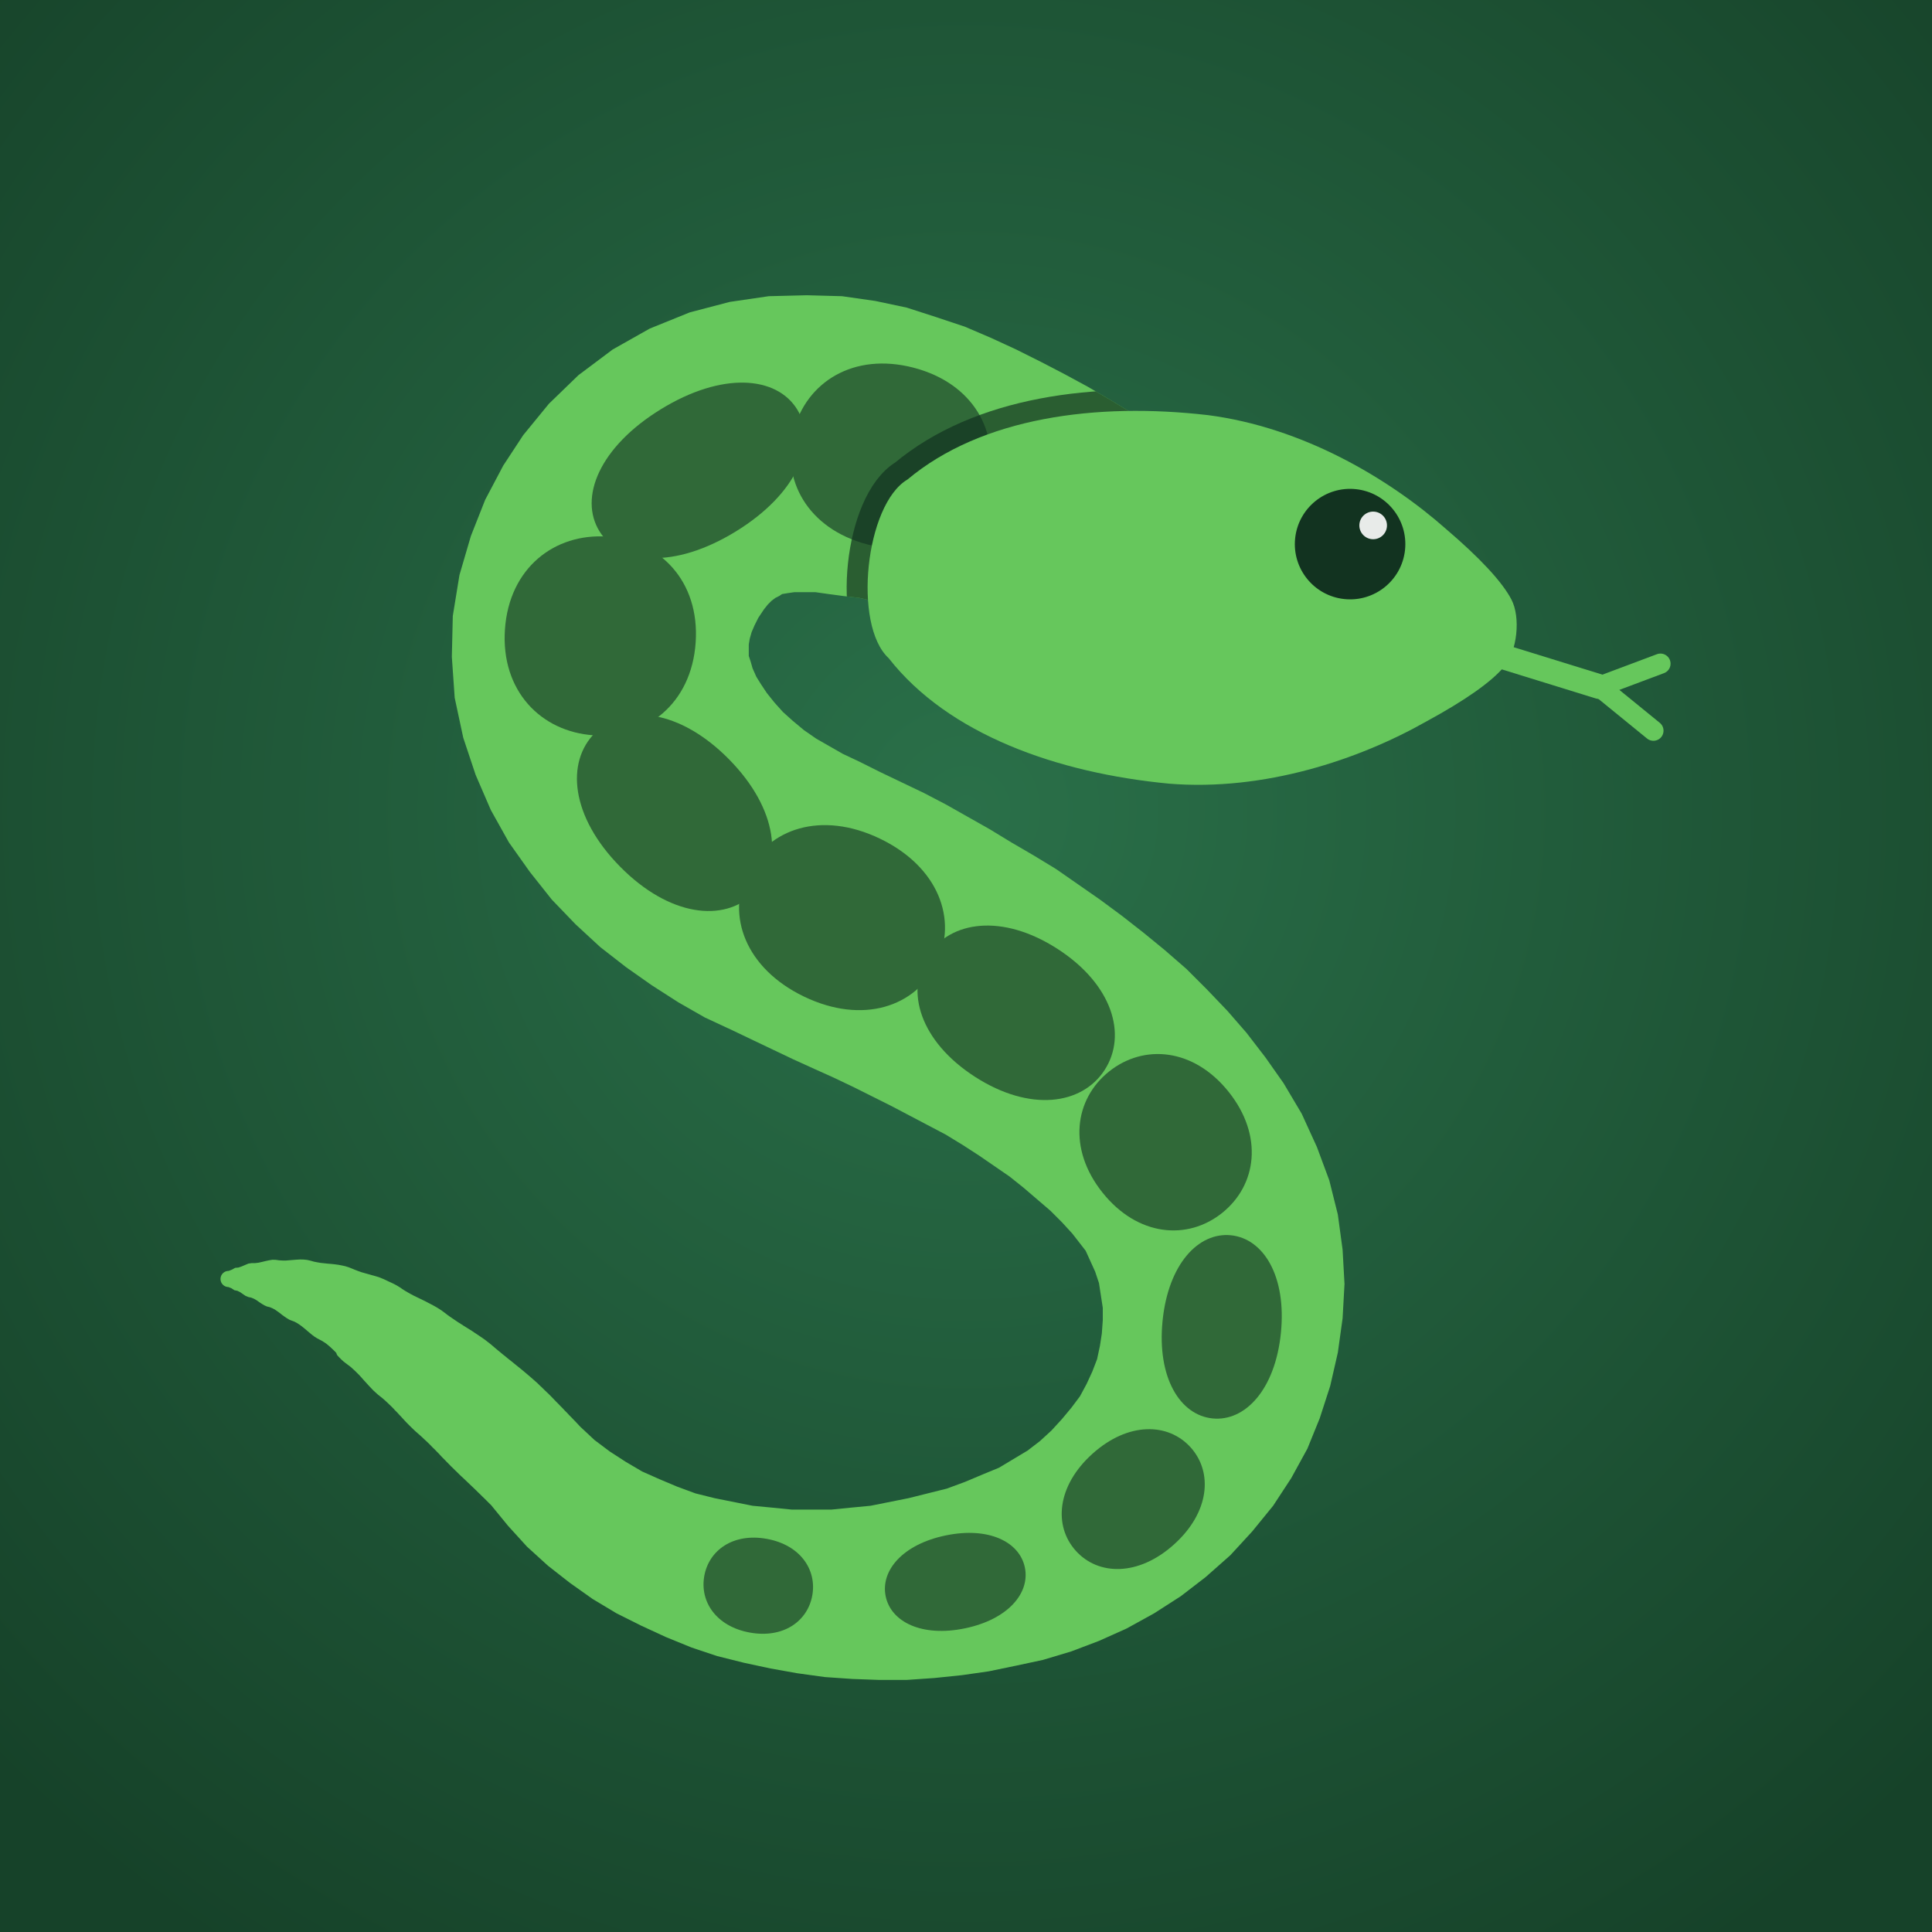
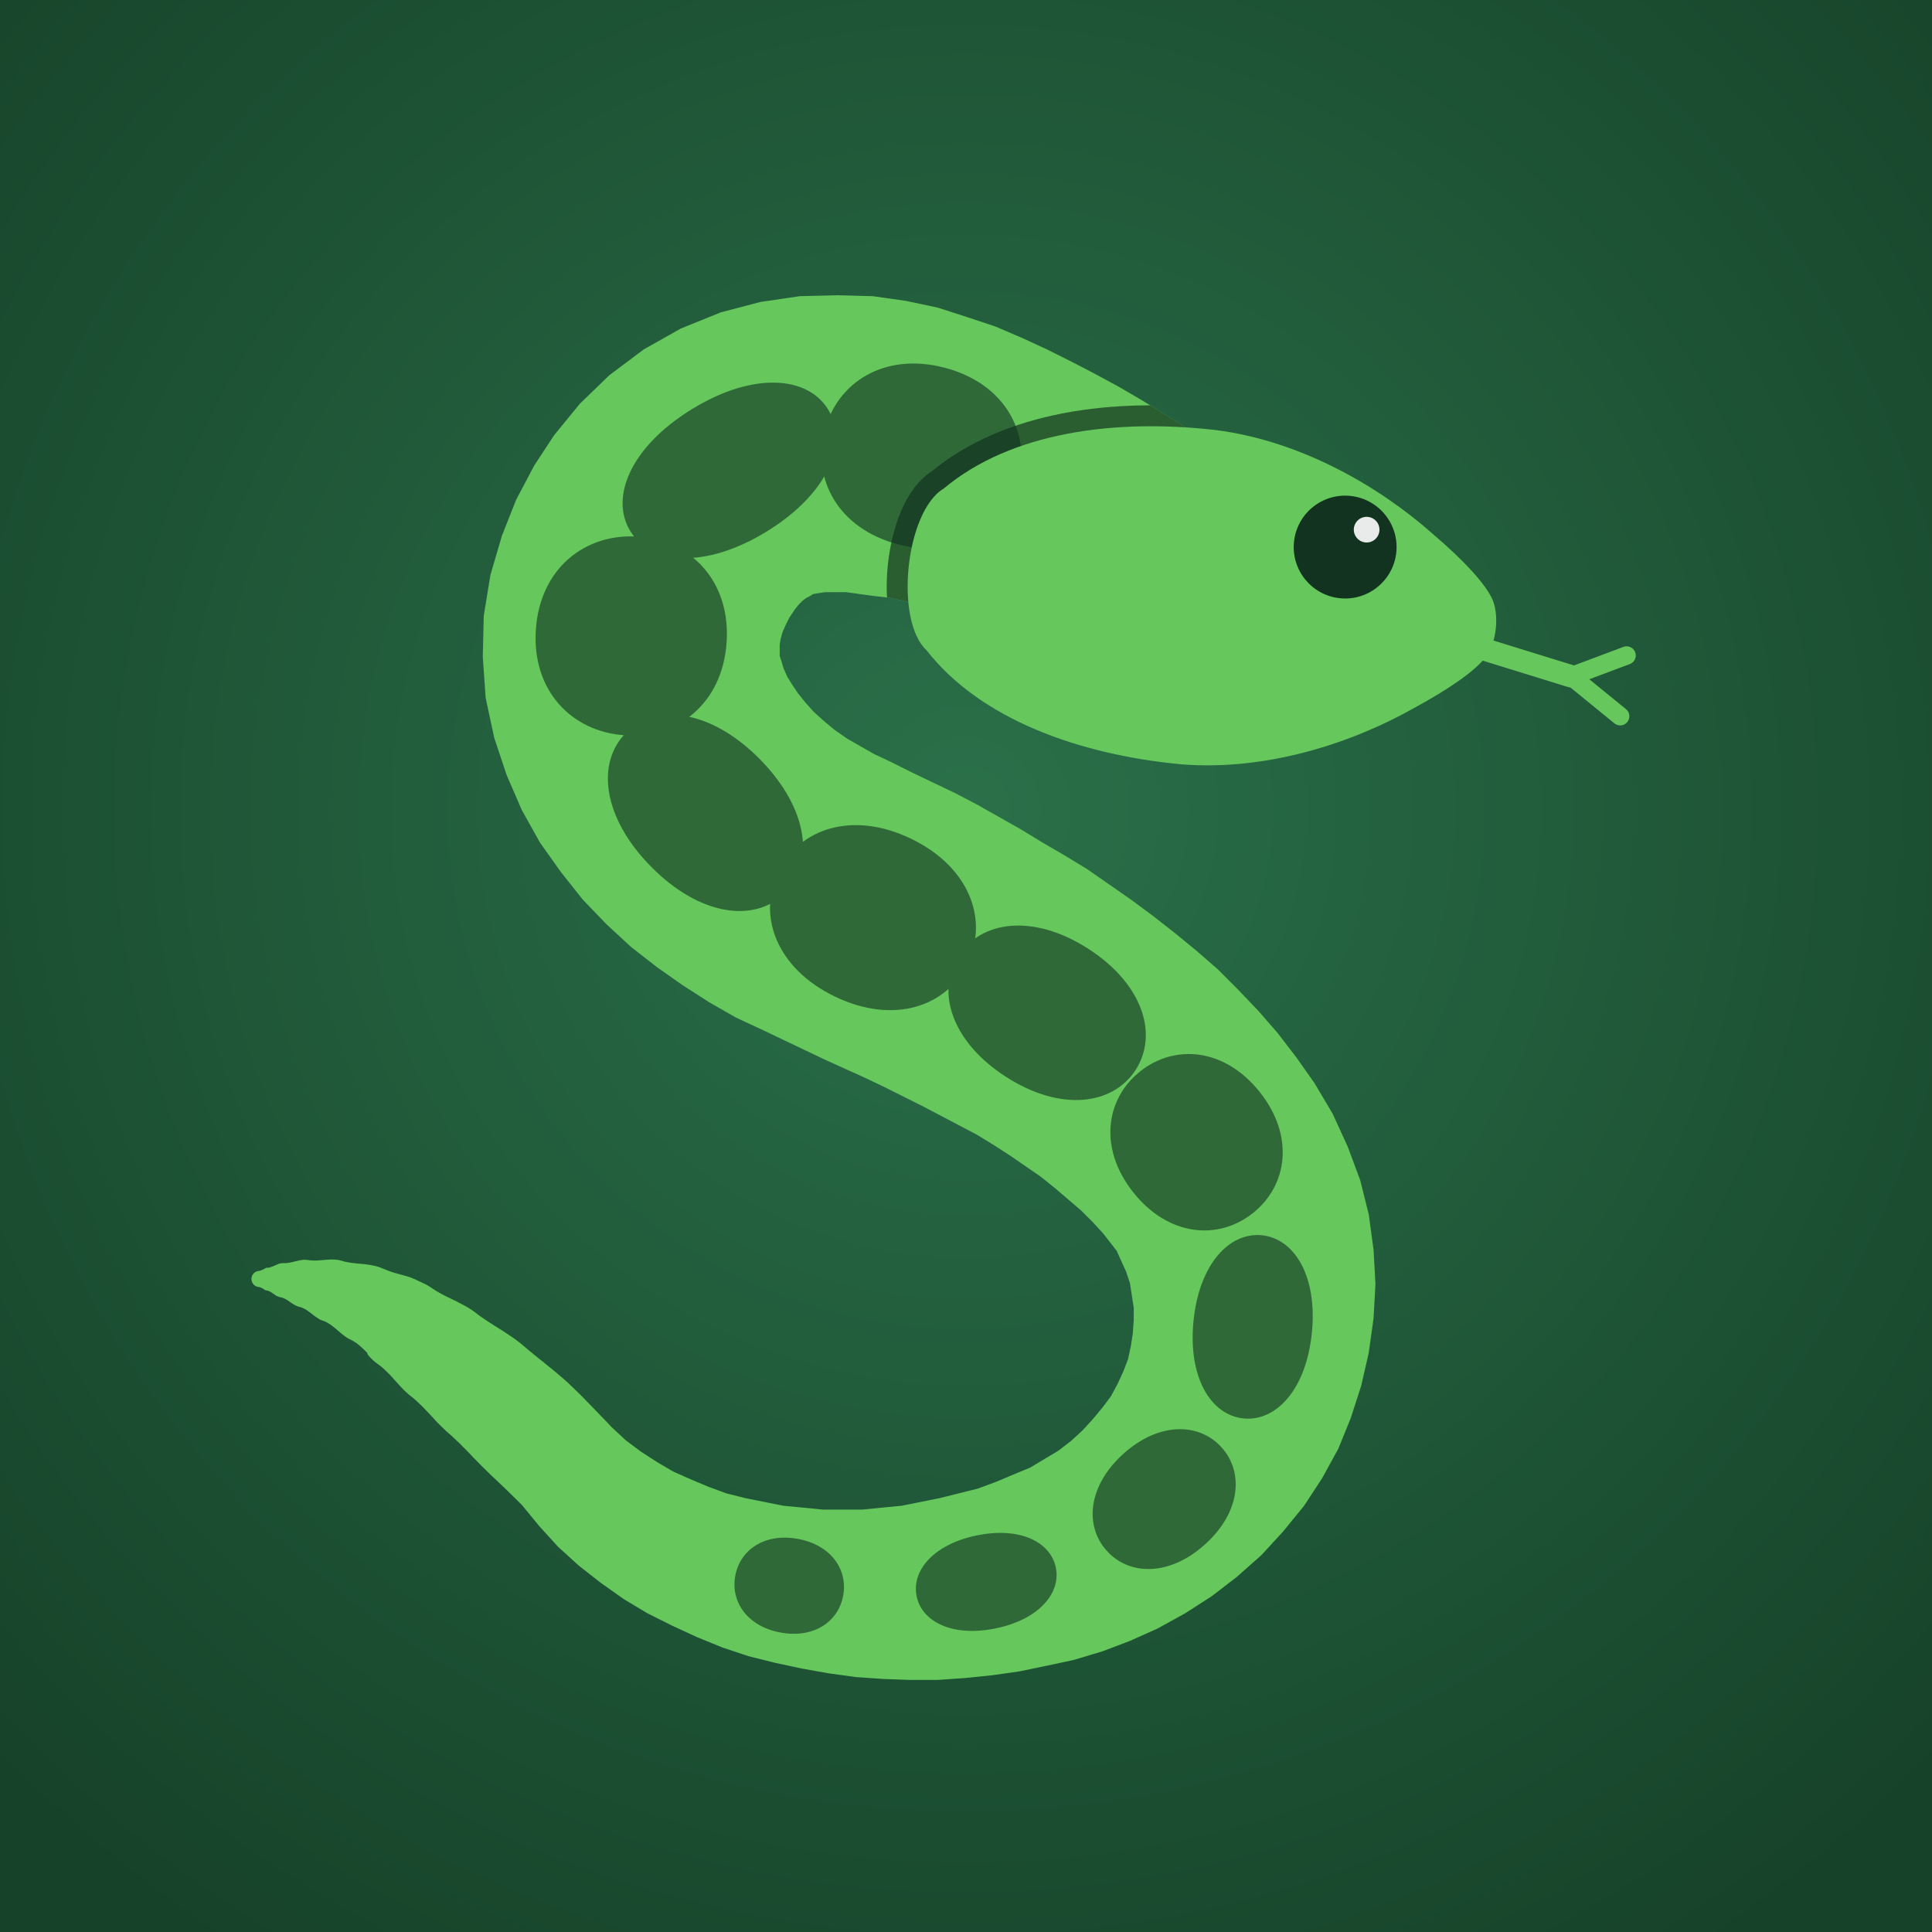
<svg xmlns="http://www.w3.org/2000/svg" viewBox="0 0 512 512">
  <defs>
    <radialGradient id="gB" cx="50%" cy="42%" r="70%">
      <stop offset="0" stop-color="#2a7049" />
      <stop offset="1" stop-color="#164229" />
    </radialGradient>
  </defs>
  <rect width="512" height="512" fill="url(#gB)" />
-   <svg x="57.45" y="75.72" width="389.65" height="372.00" viewBox="-14.5 1.0 154.5 147.5" overflow="visible">
+   <svg x="65.65" y="75.72" width="373.26" height="372.00" viewBox="-14.5 1.0 148.0 147.5" overflow="visible">
    <defs>
      <clipPath id="iB-clip">
        <path d="M94.6 23L92.5 21.6L90.4 20.1L88.3 18.7L86.1 17.2L83.9 15.8L81.7 14.4L79.4 13L77 11.6L74.6 10.3L72.1 9L69.5 7.7L66.9 6.5L64.1 5.3L61.1 4.3L58 3.3L54.7 2.6L51.2 2.1L47.5 2L43.5 2.1L39.4 2.7L35.2 3.8L31 5.5L27.1 7.7L23.5 10.4L20.4 13.4L17.7 16.7L15.6 19.9L13.7 23.5L12.2 27.3L11 31.4L10.3 35.7L10.2 40L10.5 44.3L11.4 48.5L12.7 52.4L14.3 56.1L16.2 59.5L18.4 62.6L20.7 65.5L23.2 68.1L25.8 70.5L28.5 72.6L31.2 74.5L34 76.3L36.8 77.9L39.6 79.2L41.9 80.3L44 81.3L46.1 82.3L48.3 83.3L50.3 84.2L52.4 85.2L54.4 86.2L56.4 87.2L58.3 88.2L60.2 89.2L62.1 90.2L63.9 91.3L65.6 92.4L67.2 93.5L68.8 94.6L70.3 95.8L71.7 97L73.1 98.2L74.3 99.4L75.4 100.6L76.1 101.5L76.8 102.4L77.3 103.5L77.8 104.6L78.2 105.8L78.4 107.1L78.6 108.4L78.6 109.7L78.5 111.1L78.3 112.4L78 113.8L77.5 115.1L76.9 116.4L76.2 117.7L75.3 118.9L74.3 120.1L73.2 121.3L72 122.4L70.7 123.4L69.2 124.3L67.7 125.2L66 125.9L64.1 126.7L62.2 127.4L60.2 127.9L58.2 128.4L56.2 128.8L54.2 129.2L52.1 129.4L50.1 129.6L48 129.6L45.9 129.6L43.9 129.4L41.8 129.2L39.8 128.8L37.8 128.4L35.8 127.9L33.9 127.2L32 126.4L30.2 125.6L28.5 124.6L26.8 123.5L25.2 122.3L23.7 120.9L23.26 120.43L23.02 120.18L22.79 119.94L22.55 119.7L22.32 119.45L22.08 119.21L21.85 118.96L21.61 118.72L21.38 118.48L21.14 118.24L20.9 117.99L20.67 117.75L20.43 117.51L20.19 117.28L19.94 117.04L19.7 116.8L19.45 116.57L19.21 116.33L18.96 116.11L18.7 115.88L18.45 115.66L18.19 115.44L17.93 115.22L17.67 115L17.4 114.78L17.14 114.57L16.88 114.36L16.61 114.14L16.35 113.93L16.08 113.72L15.82 113.5L15.55 113.29L15.29 113.07L15.03 112.86L14.77 112.64L14.51 112.42L14.25 112.2L13.98 111.99L13.71 111.78L13.43 111.58L13.15 111.39L12.87 111.2L12.58 111.01L12.3 110.82L12.01 110.64L11.72 110.46L11.43 110.28L11.14 110.09L10.85 109.91L10.57 109.72L10.29 109.53L10.01 109.34L9.73 109.14L9.46 108.93L9.19 108.73L8.91 108.54L8.62 108.36L8.32 108.19L8.02 108.03L7.71 107.87L7.41 107.71L7.1 107.56L6.79 107.41L6.48 107.26L6.17 107.11L5.87 106.95L5.57 106.78L5.28 106.61L5 106.43L4.72 106.24L4.43 106.06L4.13 105.9L3.82 105.75L3.51 105.61L3.05 105.39L2.53 105.18L2.13 105.06L1.77 104.96L1.42 104.86L1.06 104.76L0.71 104.66L0.37 104.54L0.03 104.41L-0.31 104.27L-0.64 104.14L-0.99 104.03L-1.35 103.95L-1.72 103.88L-2.09 103.83L-2.46 103.79L-2.83 103.76L-3.2 103.72L-3.57 103.68L-3.93 103.62L-4.29 103.55L-4.64 103.45L-4.99 103.37L-5.35 103.33L-5.72 103.32L-6.1 103.34L-6.48 103.37L-6.85 103.4L-7.22 103.43L-7.59 103.43L-7.94 103.41L-8.29 103.36L-8.65 103.35L-9.02 103.41L-9.39 103.49L-9.76 103.58L-10.12 103.66L-10.47 103.7L-10.82 103.7L-11.17 103.75L-11.53 103.9L-11.88 104.05L-12.23 104.17L-12.57 104.2L-12.91 104.39L-13.25 104.52A0.85 0.85 0 0 0 -13.27 106.22L-12.95 106.35L-12.65 106.55L-12.34 106.61L-12.04 106.76L-11.75 106.96L-11.47 107.15L-11.17 107.27L-10.88 107.33L-10.59 107.45L-10.31 107.61L-10.04 107.8L-9.77 107.98L-9.5 108.14L-9.23 108.26L-8.94 108.33L-8.67 108.44L-8.4 108.58L-8.14 108.76L-7.89 108.94L-7.64 109.14L-7.39 109.32L-7.14 109.49L-6.89 109.64L-6.62 109.75L-6.35 109.85L-6.1 109.98L-5.85 110.14L-5.61 110.31L-5.37 110.5L-5.14 110.69L-4.91 110.89L-4.68 111.08L-4.45 111.27L-4.22 111.44L-3.98 111.59L-3.72 111.73L-3.47 111.86L-3.23 112.01L-2.99 112.17L-2.76 112.36L-2.54 112.55L-2.33 112.75L-2.11 112.96L-1.94 113.14L-1.91 113.25L-1.83 113.4L-1.61 113.63L-1.39 113.85L-1.16 114.06L-0.91 114.25L-0.67 114.43L-0.42 114.62L-0.19 114.83L0.04 115.04L0.26 115.26L0.48 115.48L0.69 115.71L0.9 115.95L1.11 116.18L1.32 116.41L1.53 116.64L1.75 116.87L1.96 117.09L2.19 117.3L2.42 117.51L2.66 117.7L2.9 117.89L3.13 118.09L3.36 118.3L3.58 118.51L3.8 118.72L4.02 118.94L4.23 119.17L4.45 119.39L4.66 119.62L4.87 119.84L5.08 120.07L5.29 120.3L5.5 120.52L5.72 120.74L5.94 120.96L6.16 121.17L6.38 121.38L6.61 121.58L6.84 121.78L7.07 121.99L7.29 122.2L7.52 122.41L7.74 122.62L7.96 122.84L8.17 123.06L8.39 123.27L8.6 123.49L8.82 123.71L9.03 123.94L9.24 124.16L9.46 124.38L9.67 124.6L9.89 124.82L10.1 125.04L10.32 125.25L10.54 125.47L10.76 125.68L10.98 125.9L11.2 126.11L11.43 126.32L11.65 126.53L11.87 126.74L12.09 126.95L12.32 127.17L12.54 127.38L12.76 127.59L12.98 127.81L13.2 128.02L13.42 128.24L13.64 128.45L13.86 128.67L14.08 128.89L14.3 129.11L14.3 129.1L16.1 131.3L18.1 133.5L20.3 135.5L22.6 137.3L25 139L27.5 140.5L30.1 141.8L32.7 143L35.4 144.1L38.1 145L40.9 145.7L43.7 146.3L46.5 146.8L49.4 147.2L52.3 147.4L55.1 147.5L58 147.5L60.9 147.3L63.8 147L66.6 146.6L69.5 146L72.3 145.4L75.3 144.5L78.2 143.4L81.1 142.1L84 140.5L86.8 138.7L89.4 136.7L92 134.4L94.3 131.9L96.5 129.2L98.4 126.3L100.1 123.2L101.4 120L102.5 116.6L103.3 113.1L103.8 109.5L104 105.9L103.8 102.3L103.3 98.6L102.4 95L101.1 91.5L99.5 88L97.6 84.8L95.7 82.1L93.7 79.5L91.7 77.2L89.5 74.9L87.4 72.8L85.1 70.8L82.9 69L80.6 67.2L78.3 65.5L76 63.9L73.7 62.3L71.4 60.9L69 59.5L66.7 58.1L64.4 56.8L62.1 55.5L59.8 54.3L57.5 53.2L55.2 52.1L53 51L51.3 50.2L49.9 49.4L48.5 48.6L47.2 47.7L46 46.7L45 45.8L44.1 44.8L43.3 43.8L42.7 42.9L42.2 42.1L41.8 41.2L41.6 40.5L41.4 39.9L41.4 39.2L41.4 38.7L41.5 38.1L41.7 37.4L42 36.7L42.4 35.9L43 35L43.4 34.5L43.8 34.1L44.2 33.8L44.6 33.6L44.9 33.4L45.5 33.3L46.2 33.2L47.2 33.2L48.4 33.2L49.8 33.4L51.3 33.6L53 33.8L54.8 34.2L56.6 34.6L58.5 35.2L60.5 35.8L62.5 36.5L64.5 37.3L66.6 38.1L68.7 38.9L70.8 39.9L72.9 40.8L75 41.8L77.1 42.8L79.3 43.9L81.4 45Z" />
      </clipPath>
    </defs>
    <path class="snake-body" fill="#66c75c" d="M94.6 23L92.5 21.6L90.4 20.1L88.3 18.7L86.1 17.2L83.9 15.8L81.7 14.4L79.4 13L77 11.6L74.6 10.3L72.1 9L69.5 7.7L66.9 6.5L64.1 5.3L61.1 4.3L58 3.3L54.7 2.6L51.2 2.1L47.5 2L43.5 2.1L39.4 2.7L35.2 3.8L31 5.5L27.1 7.7L23.5 10.4L20.4 13.4L17.7 16.7L15.6 19.9L13.7 23.5L12.2 27.3L11 31.4L10.3 35.7L10.2 40L10.5 44.3L11.4 48.5L12.7 52.4L14.3 56.1L16.2 59.5L18.4 62.6L20.7 65.5L23.2 68.1L25.8 70.5L28.5 72.6L31.2 74.5L34 76.3L36.8 77.9L39.6 79.2L41.9 80.3L44 81.3L46.1 82.3L48.3 83.3L50.3 84.2L52.4 85.2L54.4 86.2L56.4 87.2L58.3 88.2L60.2 89.2L62.1 90.2L63.9 91.3L65.6 92.4L67.2 93.5L68.8 94.6L70.3 95.8L71.7 97L73.1 98.2L74.3 99.4L75.4 100.6L76.1 101.5L76.8 102.4L77.3 103.5L77.8 104.6L78.2 105.8L78.4 107.1L78.6 108.4L78.6 109.7L78.5 111.1L78.3 112.4L78 113.8L77.5 115.1L76.9 116.4L76.2 117.7L75.3 118.9L74.3 120.1L73.2 121.3L72 122.4L70.7 123.4L69.2 124.3L67.7 125.2L66 125.9L64.1 126.7L62.2 127.4L60.2 127.9L58.2 128.4L56.2 128.8L54.2 129.2L52.1 129.4L50.1 129.6L48 129.6L45.9 129.6L43.9 129.4L41.8 129.2L39.8 128.8L37.8 128.4L35.8 127.9L33.9 127.2L32 126.4L30.2 125.6L28.5 124.6L26.8 123.5L25.2 122.3L23.7 120.9L23.26 120.43L23.02 120.18L22.79 119.94L22.55 119.7L22.32 119.45L22.08 119.21L21.85 118.96L21.61 118.72L21.38 118.48L21.14 118.24L20.9 117.99L20.67 117.75L20.43 117.51L20.19 117.28L19.94 117.04L19.7 116.8L19.45 116.57L19.21 116.33L18.96 116.11L18.7 115.88L18.45 115.66L18.19 115.44L17.93 115.22L17.67 115L17.4 114.78L17.14 114.57L16.88 114.36L16.61 114.14L16.35 113.93L16.08 113.72L15.82 113.5L15.55 113.29L15.29 113.07L15.03 112.86L14.77 112.64L14.51 112.42L14.25 112.2L13.98 111.99L13.71 111.78L13.43 111.58L13.15 111.39L12.87 111.2L12.58 111.01L12.3 110.82L12.01 110.64L11.72 110.46L11.43 110.28L11.14 110.09L10.85 109.91L10.57 109.72L10.29 109.53L10.01 109.34L9.73 109.14L9.46 108.93L9.19 108.73L8.91 108.54L8.62 108.36L8.32 108.19L8.02 108.03L7.71 107.87L7.41 107.71L7.1 107.56L6.79 107.41L6.48 107.26L6.17 107.11L5.87 106.95L5.57 106.78L5.28 106.61L5 106.43L4.72 106.24L4.43 106.06L4.13 105.9L3.82 105.75L3.51 105.61L3.05 105.39L2.53 105.18L2.13 105.06L1.77 104.96L1.42 104.86L1.06 104.76L0.71 104.66L0.37 104.54L0.03 104.41L-0.31 104.27L-0.64 104.14L-0.99 104.03L-1.35 103.95L-1.72 103.88L-2.09 103.83L-2.46 103.79L-2.83 103.76L-3.2 103.72L-3.57 103.68L-3.93 103.62L-4.29 103.55L-4.64 103.45L-4.99 103.37L-5.35 103.33L-5.72 103.32L-6.1 103.34L-6.48 103.37L-6.85 103.4L-7.22 103.43L-7.59 103.43L-7.94 103.41L-8.29 103.36L-8.65 103.35L-9.02 103.41L-9.39 103.49L-9.76 103.58L-10.12 103.66L-10.47 103.7L-10.82 103.7L-11.17 103.75L-11.53 103.9L-11.88 104.05L-12.23 104.17L-12.57 104.2L-12.91 104.39L-13.25 104.52A0.85 0.85 0 0 0 -13.27 106.22L-12.95 106.35L-12.65 106.55L-12.34 106.61L-12.04 106.76L-11.75 106.96L-11.47 107.15L-11.17 107.27L-10.88 107.33L-10.59 107.45L-10.31 107.61L-10.04 107.8L-9.77 107.98L-9.5 108.14L-9.23 108.26L-8.94 108.33L-8.67 108.44L-8.4 108.58L-8.14 108.76L-7.89 108.94L-7.64 109.14L-7.39 109.32L-7.14 109.49L-6.89 109.64L-6.62 109.75L-6.35 109.85L-6.1 109.98L-5.85 110.14L-5.61 110.31L-5.37 110.5L-5.14 110.69L-4.91 110.89L-4.68 111.08L-4.45 111.27L-4.22 111.44L-3.98 111.59L-3.72 111.73L-3.47 111.86L-3.23 112.01L-2.99 112.17L-2.76 112.36L-2.54 112.55L-2.33 112.75L-2.11 112.96L-1.94 113.14L-1.91 113.25L-1.83 113.4L-1.61 113.63L-1.39 113.85L-1.16 114.06L-0.91 114.25L-0.67 114.43L-0.42 114.62L-0.19 114.83L0.04 115.04L0.26 115.26L0.48 115.48L0.69 115.71L0.9 115.95L1.11 116.18L1.32 116.41L1.53 116.64L1.75 116.87L1.96 117.09L2.19 117.3L2.42 117.51L2.66 117.7L2.9 117.89L3.13 118.09L3.36 118.3L3.58 118.51L3.8 118.72L4.02 118.94L4.23 119.17L4.45 119.39L4.66 119.62L4.87 119.84L5.08 120.07L5.29 120.3L5.5 120.52L5.72 120.74L5.94 120.96L6.16 121.17L6.38 121.38L6.61 121.58L6.84 121.78L7.07 121.99L7.29 122.2L7.52 122.41L7.74 122.62L7.96 122.84L8.17 123.06L8.39 123.27L8.6 123.49L8.82 123.71L9.03 123.94L9.24 124.16L9.46 124.38L9.67 124.6L9.89 124.82L10.1 125.04L10.32 125.25L10.54 125.47L10.76 125.68L10.98 125.9L11.2 126.11L11.43 126.32L11.65 126.53L11.87 126.74L12.09 126.95L12.32 127.17L12.54 127.38L12.76 127.59L12.98 127.81L13.2 128.02L13.42 128.24L13.64 128.45L13.86 128.67L14.08 128.89L14.3 129.11L14.3 129.1L16.1 131.3L18.1 133.5L20.3 135.5L22.6 137.3L25 139L27.5 140.5L30.1 141.8L32.7 143L35.4 144.1L38.1 145L40.9 145.7L43.7 146.3L46.5 146.8L49.4 147.2L52.3 147.4L55.1 147.5L58 147.5L60.9 147.3L63.8 147L66.6 146.6L69.5 146L72.3 145.4L75.3 144.5L78.2 143.4L81.1 142.1L84 140.5L86.8 138.7L89.4 136.7L92 134.4L94.3 131.9L96.5 129.2L98.4 126.3L100.1 123.2L101.4 120L102.5 116.6L103.3 113.1L103.8 109.5L104 105.9L103.8 102.3L103.3 98.6L102.4 95L101.1 91.5L99.5 88L97.6 84.8L95.7 82.1L93.7 79.5L91.7 77.2L89.5 74.9L87.4 72.8L85.1 70.8L82.9 69L80.6 67.2L78.3 65.5L76 63.9L73.7 62.3L71.4 60.9L69 59.5L66.7 58.1L64.4 56.8L62.1 55.5L59.8 54.3L57.5 53.2L55.2 52.1L53 51L51.3 50.2L49.9 49.4L48.5 48.6L47.2 47.7L46 46.7L45 45.8L44.1 44.8L43.3 43.8L42.7 42.9L42.2 42.1L41.8 41.2L41.6 40.5L41.4 39.9L41.4 39.2L41.4 38.7L41.5 38.1L41.7 37.4L42 36.7L42.4 35.9L43 35L43.4 34.5L43.8 34.1L44.2 33.8L44.6 33.6L44.9 33.4L45.5 33.3L46.2 33.2L47.2 33.2L48.4 33.2L49.8 33.4L51.3 33.6L53 33.8L54.8 34.2L56.6 34.6L58.5 35.2L60.5 35.8L62.5 36.5L64.5 37.3L66.6 38.1L68.7 38.9L70.8 39.9L72.9 40.8L75 41.8L77.1 42.8L79.3 43.9L81.4 45Z" />
    <g clip-path="url(#iB-clip)">
      <g fill="#173d27" opacity="0.68">
        <g transform="translate(56.3 18.9) rotate(-165.4) scale(0.93)">
          <path d="M0 -10.32 C7.02 -10.32, 11.32 -5.68, 11.32 0 C11.32 5.68, 7.02 10.32, 0 10.32 C-7.02 10.32, -11.32 5.68, -11.32 0 C-11.32 -5.68, -7.02 -10.32, 0 -10.32 Z" />
        </g>
        <g transform="translate(36.1 20.4) rotate(148.4) scale(0.93)">
          <path d="M0 -8.10 C8.14 -8.10, 13.12 -4.46, 13.12 0 C13.12 4.46, 8.14 8.10, 0 8.10 C-8.14 8.10, -13.12 4.46, -13.12 0 C-13.12 -4.46, -8.14 -8.10, 0 -8.10 Z" />
        </g>
        <g transform="translate(25.8 37.8) rotate(93.9) scale(0.93)">
          <path d="M0 -10.80 C6.97 -10.80, 11.25 -5.94, 11.25 0 C11.25 5.94, 6.97 10.80, 0 10.80 C-6.97 10.80, -11.25 5.94, -11.25 0 C-11.25 -5.94, -6.97 -10.80, 0 -10.80 Z" />
        </g>
        <g transform="translate(33.6 56.4) rotate(45.4) scale(0.93)">
          <path d="M0 -8.64 C7.91 -8.64, 12.75 -4.75, 12.75 0 C12.75 4.75, 7.91 8.64, 0 8.64 C-7.91 8.64, -12.75 4.75, -12.75 0 C-12.75 -4.75, -7.91 -8.64, 0 -8.64 Z" />
        </g>
        <g transform="translate(51.2 67.4) rotate(25.7) scale(0.93)">
          <path d="M0 -9.90 C7.36 -9.90, 11.88 -5.45, 11.88 0 C11.88 5.45, 7.36 9.90, 0 9.90 C-7.36 9.90, -11.88 5.45, -11.88 0 C-11.88 -5.45, -7.36 -9.90, 0 -9.90 Z" />
        </g>
        <g transform="translate(69.5 77.4) rotate(32.8) scale(0.93)">
          <path d="M0 -8.60 C7.38 -8.60, 11.90 -4.73, 11.90 0 C11.90 4.73, 7.38 8.60, 0 8.60 C-7.38 8.60, -11.90 4.73, -11.90 0 C-11.90 -4.73, -7.38 -8.60, 0 -8.60 Z" />
        </g>
        <g transform="translate(85.2 91.0) rotate(51.4) scale(0.93)">
          <path d="M0 -9.12 C6.34 -9.12, 10.23 -5.02, 10.23 0 C10.23 5.02, 6.34 9.12, 0 9.12 C-6.34 9.12, -10.23 5.02, -10.23 0 C-10.23 -5.02, -6.34 -9.12, 0 -9.12 Z" />
        </g>
        <g transform="translate(91.1 110.4) rotate(95.7) scale(0.93)">
          <path d="M0 -6.72 C6.45 -6.72, 10.40 -3.69, 10.40 0 C10.40 3.69, 6.45 6.72, 0 6.72 C-6.45 6.72, -10.40 3.69, -10.40 0 C-10.40 -3.69, -6.45 -6.72, 0 -6.72 Z" />
        </g>
        <g transform="translate(81.8 128.5) rotate(138.0) scale(0.93)">
          <path d="M0 -6.89 C5.41 -6.89, 8.73 -3.79, 8.73 0 C8.73 3.79, 5.41 6.89, 0 6.89 C-5.41 6.89, -8.73 3.79, -8.73 0 C-8.73 -3.79, -5.41 -6.89, 0 -6.89 Z" />
        </g>
        <g transform="translate(63.1 137.2) rotate(168.3) scale(0.93)">
          <path d="M0 -5.36 C4.98 -5.36, 8.03 -2.95, 8.03 0 C8.03 2.95, 4.98 5.36, 0 5.36 C-4.98 5.36, -8.03 2.95, -8.03 0 C-8.03 -2.95, -4.98 -5.36, 0 -5.36 Z" />
        </g>
        <g transform="translate(42.4 137.6) rotate(-169.7) scale(0.93)">
          <path d="M0 -5.38 C3.85 -5.38, 6.20 -2.96, 6.20 0 C6.20 2.96, 3.85 5.38, 0 5.38 C-3.85 5.38, -6.20 2.96, -6.20 0 C-6.20 -2.96, -3.85 -5.38, 0 -5.38 Z" />
        </g>
        <g transform="translate(88.0 34.0) rotate(6.0) scale(0.93)">
          <path d="M-30 -8.0 C-24 -14.2, -14 -16.6, -4 -16.5 C4.5 -16.3, 12.6 -12.6, 18.2 -8.6 C21.4 -6.4, 23.6 -4.5, 24.6 -3.0 C25.6 -1.5, 25.6 1.5, 24.6 3.0 C23.6 4.5, 21.4 6.4, 18.2 8.6 C12.6 12.6, 4.5 16.3, -4 16.5 C-14 16.6, -24 14.2, -30 8.0 C-33.5 5.4, -33.5 -5.4, -30 -8.0 Z" />
        </g>
      </g>
    </g>
    <g clip-path="url(#iB-clip)">
-       <g transform="translate(88.0 34.0) rotate(6) translate(-24 0) scale(1.18) translate(24 0)">
-         <path d="M-30 -8.0 C-24 -14.2, -14 -16.6, -4 -16.5 C4.5 -16.3, 12.6 -12.6, 18.2 -8.6 C21.4 -6.4, 23.6 -4.5, 24.6 -3.0 C25.6 -1.5, 25.6 1.5, 24.6 3.0 C23.6 4.5, 21.4 6.4, 18.2 8.6 C12.6 12.6, 4.5 16.3, -4 16.5 C-14 16.6, -24 14.2, -30 8.0 C-33.5 5.4, -33.5 -5.4, -30 -8.0 Z" fill="none" stroke="#123320" stroke-opacity="0.7" stroke-width="3.73" />
+       <g transform="translate(88.0 34.0) rotate(6) translate(-24 0) scale(1.07) translate(24 0)">
+         <path d="M-30 -8.0 C-24 -14.2, -14 -16.6, -4 -16.5 C4.5 -16.3, 12.6 -12.6, 18.2 -8.6 C21.4 -6.4, 23.6 -4.5, 24.6 -3.0 C25.6 -1.5, 25.6 1.5, 24.6 3.0 C23.6 4.5, 21.4 6.4, 18.2 8.6 C12.6 12.6, 4.5 16.3, -4 16.5 C-14 16.6, -24 14.2, -30 8.0 C-33.5 5.4, -33.5 -5.4, -30 -8.0 Z" fill="none" stroke="#123320" stroke-opacity="0.7" stroke-width="4.11" />
      </g>
    </g>
-     <g class="snake-head" transform="translate(88.0 34.0) rotate(6) translate(-24 0) scale(1.18) translate(24 0)">
+     <g class="snake-head" transform="translate(88.0 34.0) rotate(6) translate(-24 0) scale(1.07) translate(24 0)">
      <path d="M-30 -8.0 C-24 -14.2, -14 -16.6, -4 -16.5 C4.5 -16.3, 12.6 -12.6, 18.2 -8.6 C21.4 -6.4, 23.6 -4.5, 24.6 -3.0 C25.6 -1.5, 25.6 1.5, 24.6 3.0 C23.6 4.5, 21.4 6.4, 18.2 8.6 C12.6 12.6, 4.5 16.3, -4 16.5 C-14 16.6, -24 14.2, -30 8.0 C-33.5 5.4, -33.5 -5.4, -30 -8.0 Z" fill="#66c75c" />
-       <circle cx="9.8" cy="-6.4" r="4.92" fill="#123320" />
-       <circle cx="11.67" cy="-8.27" r="1.23" fill="#fff" fill-opacity="0.9" />
+       <circle cx="9.8" cy="-6.4" r="5.05" fill="#123320" />
+       <circle cx="11.72" cy="-8.32" r="1.26" fill="#fff" fill-opacity="0.9" />
      <path d="M24.6 2.2 L33.2 3.9" fill="none" stroke="#66c75c" stroke-width="2.2" stroke-linecap="round" />
      <path d="M33.2 3.9 L38.4 1.3" fill="none" stroke="#66c75c" stroke-width="1.8" stroke-linecap="round" />
      <path d="M33.2 3.9 L38.4 7.3" fill="none" stroke="#66c75c" stroke-width="1.8" stroke-linecap="round" />
    </g>
  </svg>
</svg>
